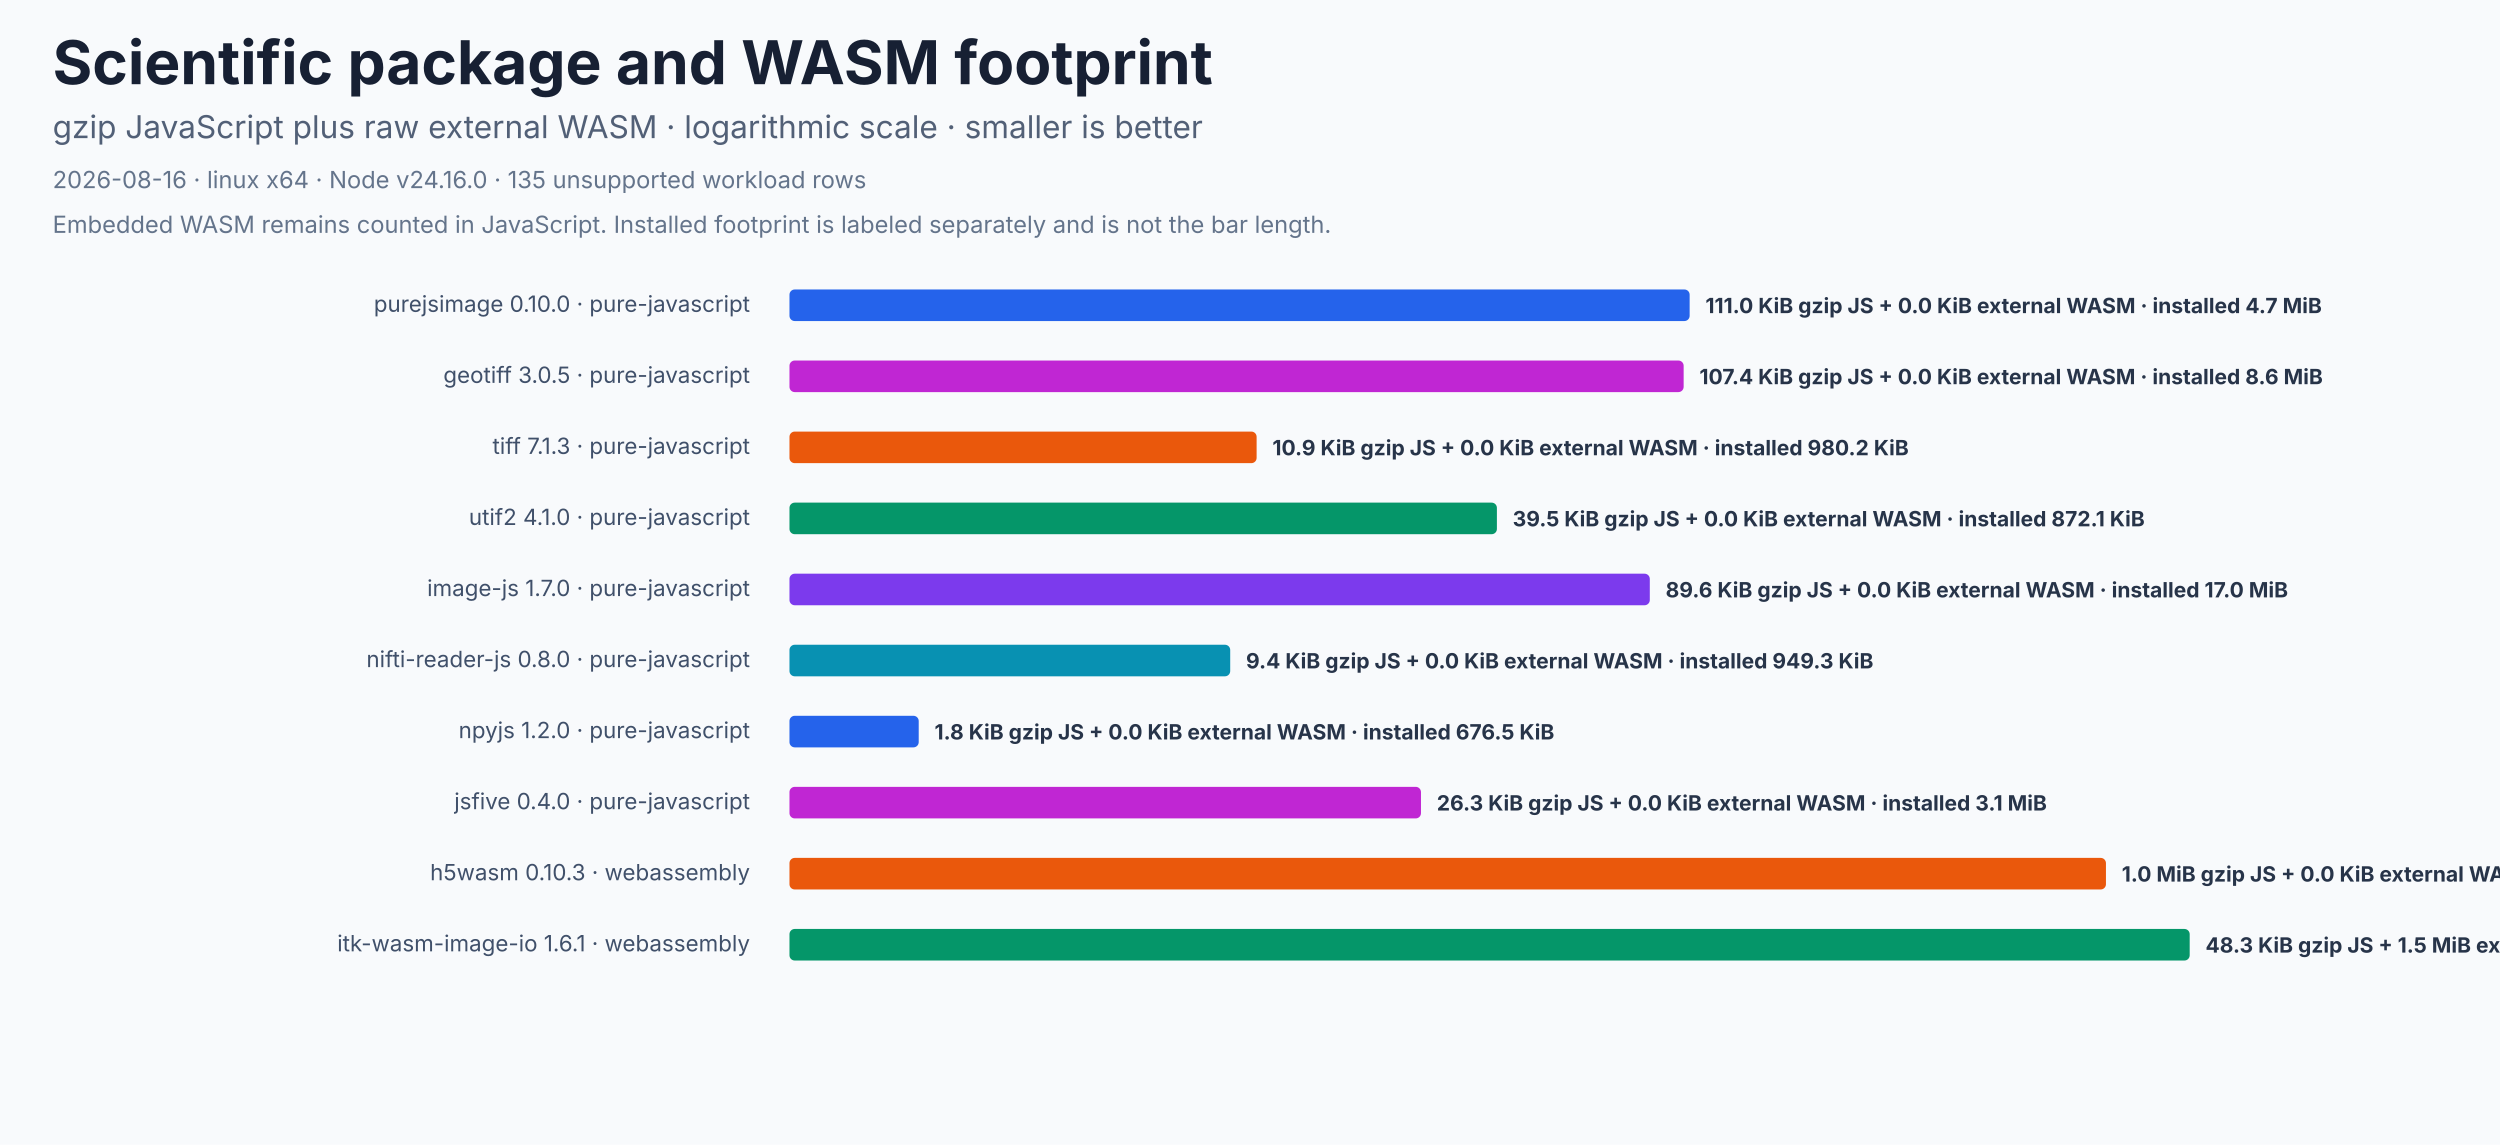
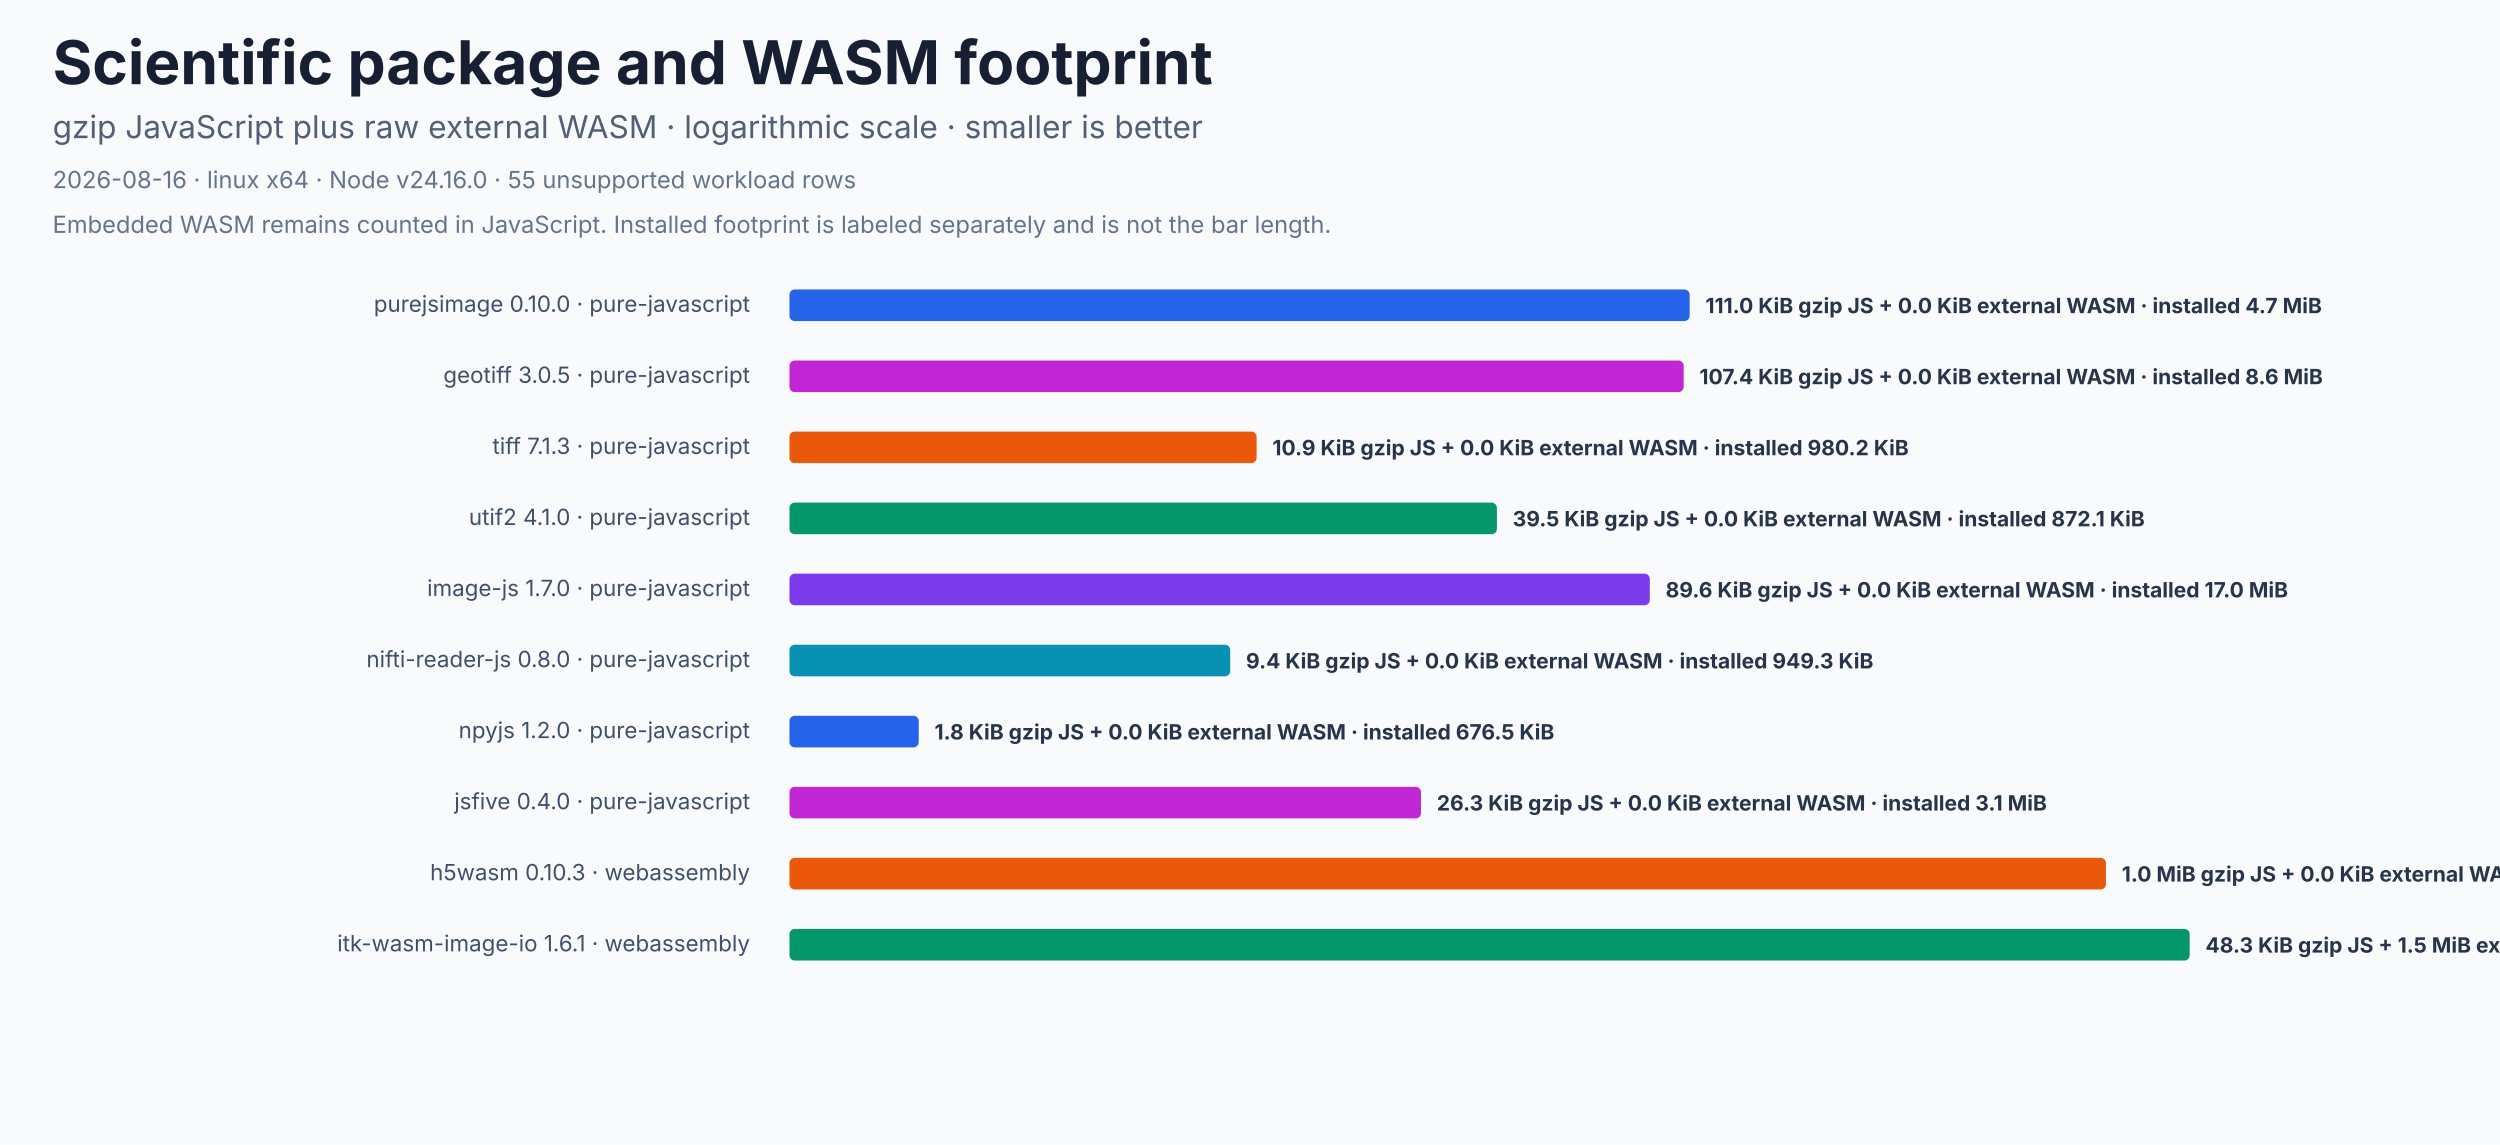
<svg xmlns="http://www.w3.org/2000/svg" width="1900" height="870" viewBox="0 0 1900 870">
  <rect width="1900" height="870" fill="#f8fafc" />
  <style>
      text { font-family: Inter, Arial, sans-serif; fill: #172033; }
      .title { font-size: 46px; font-weight: 750; }
      .subtitle { font-size: 24px; fill: #526077; }
      .source { font-size: 18px; fill: #64748b; }
      .engine { font-size: 17px; fill: #40506a; }
      .value { font-size: 16px; font-weight: 650; fill: #273449; }
    </style>
  <text x="40" y="64" class="title">Scientific package and WASM footprint</text>
  <text x="40" y="105" class="subtitle">gzip JavaScript plus raw external WASM · logarithmic scale · smaller is better</text>
-   <text x="40" y="143" class="source">2026-08-16 · linux x64 · Node v24.16.0 · 135 unsupported workload rows</text>
+   <text x="40" y="143" class="source">2026-08-16 · linux x64 · Node v24.16.0 · 55 unsupported workload rows</text>
  <text x="40" y="177" class="source">Embedded WASM remains counted in JavaScript. Installed footprint is labeled separately and is not the bar length.</text>
  <text x="570" y="237" text-anchor="end" class="engine">purejsimage 0.10.0 · pure-javascript</text>
-   <rect x="600" y="220" width="684.13" height="24" rx="4" fill="#2563eb" />
-   <text x="1296.13" y="238" class="value">111.0 KiB gzip JS + 0.0 KiB external WASM · installed 4.7 MiB</text>
+   <rect x="600" y="220" width="684.131" height="24" rx="4" fill="#2563eb" />
+   <text x="1296.131" y="238" class="value">111.0 KiB gzip JS + 0.0 KiB external WASM · installed 4.7 MiB</text>
  <text x="570" y="291" text-anchor="end" class="engine">geotiff 3.0.5 · pure-javascript</text>
  <rect x="600" y="274" width="679.571" height="24" rx="4" fill="#c026d3" />
  <text x="1291.571" y="292" class="value">107.4 KiB gzip JS + 0.0 KiB external WASM · installed 8.6 MiB</text>
  <text x="570" y="345" text-anchor="end" class="engine">tiff 7.1.3 · pure-javascript</text>
  <rect x="600" y="328" width="355.029" height="24" rx="4" fill="#ea580c" />
  <text x="967.029" y="346" class="value">10.9 KiB gzip JS + 0.0 KiB external WASM · installed 980.2 KiB</text>
  <text x="570" y="399" text-anchor="end" class="engine">utif2 4.1.0 · pure-javascript</text>
  <rect x="600" y="382" width="537.645" height="24" rx="4" fill="#059669" />
  <text x="1149.645" y="400" class="value">39.5 KiB gzip JS + 0.0 KiB external WASM · installed 872.1 KiB</text>
  <text x="570" y="453" text-anchor="end" class="engine">image-js 1.7.0 · pure-javascript</text>
  <rect x="600" y="436" width="653.85" height="24" rx="4" fill="#7c3aed" />
  <text x="1265.85" y="454" class="value">89.6 KiB gzip JS + 0.0 KiB external WASM · installed 17.0 MiB</text>
  <text x="570" y="507" text-anchor="end" class="engine">nifti-reader-js 0.8.0 · pure-javascript</text>
  <rect x="600" y="490" width="334.959" height="24" rx="4" fill="#0891b2" />
  <text x="946.959" y="508" class="value">9.4 KiB gzip JS + 0.0 KiB external WASM · installed 949.3 KiB</text>
  <text x="570" y="561" text-anchor="end" class="engine">npyjs 1.2.0 · pure-javascript</text>
  <rect x="600" y="544" width="98.226" height="24" rx="4" fill="#2563eb" />
  <text x="710.226" y="562" class="value">1.8 KiB gzip JS + 0.0 KiB external WASM · installed 676.5 KiB</text>
  <text x="570" y="615" text-anchor="end" class="engine">jsfive 0.4.0 · pure-javascript</text>
  <rect x="600" y="598" width="479.945" height="24" rx="4" fill="#c026d3" />
  <text x="1091.945" y="616" class="value">26.3 KiB gzip JS + 0.0 KiB external WASM · installed 3.1 MiB</text>
  <text x="570" y="669" text-anchor="end" class="engine">h5wasm 0.10.3 · webassembly</text>
  <rect x="600" y="652" width="1000.524" height="24" rx="4" fill="#ea580c" />
  <text x="1612.524" y="670" class="value">1.0 MiB gzip JS + 0.0 KiB external WASM · installed 14.0 MiB</text>
  <text x="570" y="723" text-anchor="end" class="engine">itk-wasm-image-io 1.6.1 · webassembly</text>
  <rect x="600" y="706" width="1064.163" height="24" rx="4" fill="#059669" />
  <text x="1676.163" y="724" class="value">48.3 KiB gzip JS + 1.5 MiB external WASM · installed 55.2 MiB</text>
</svg>
